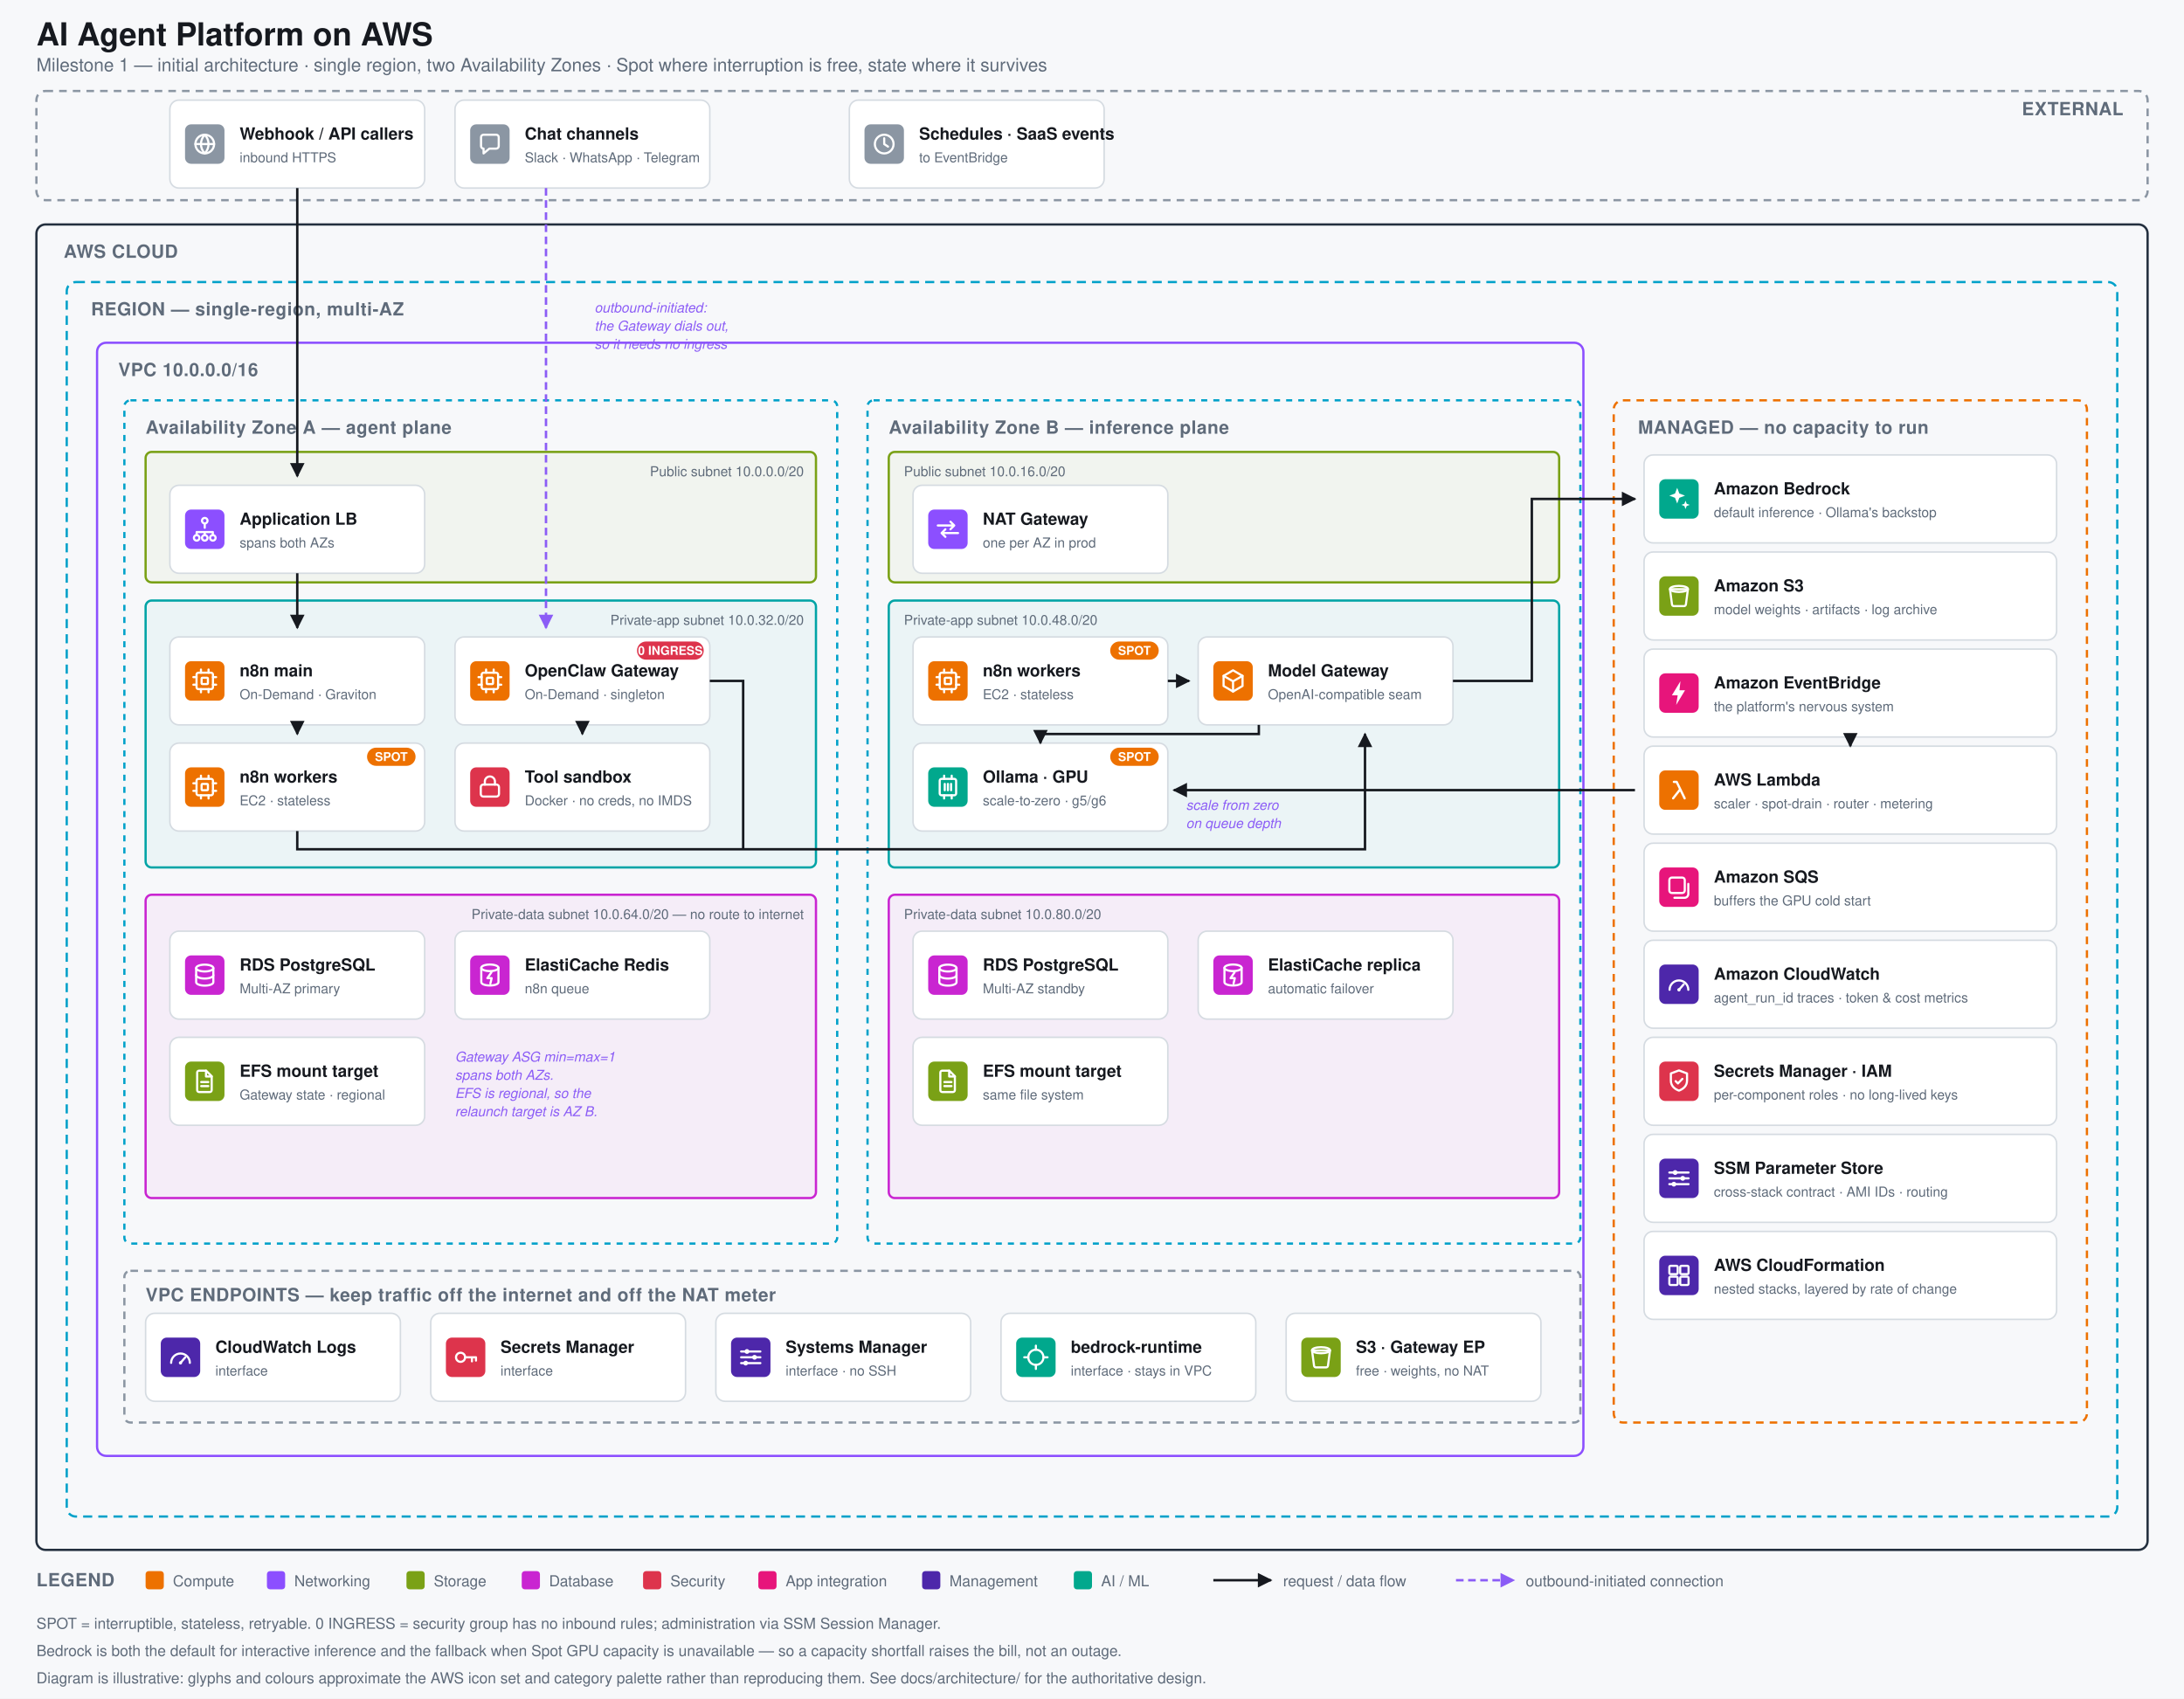
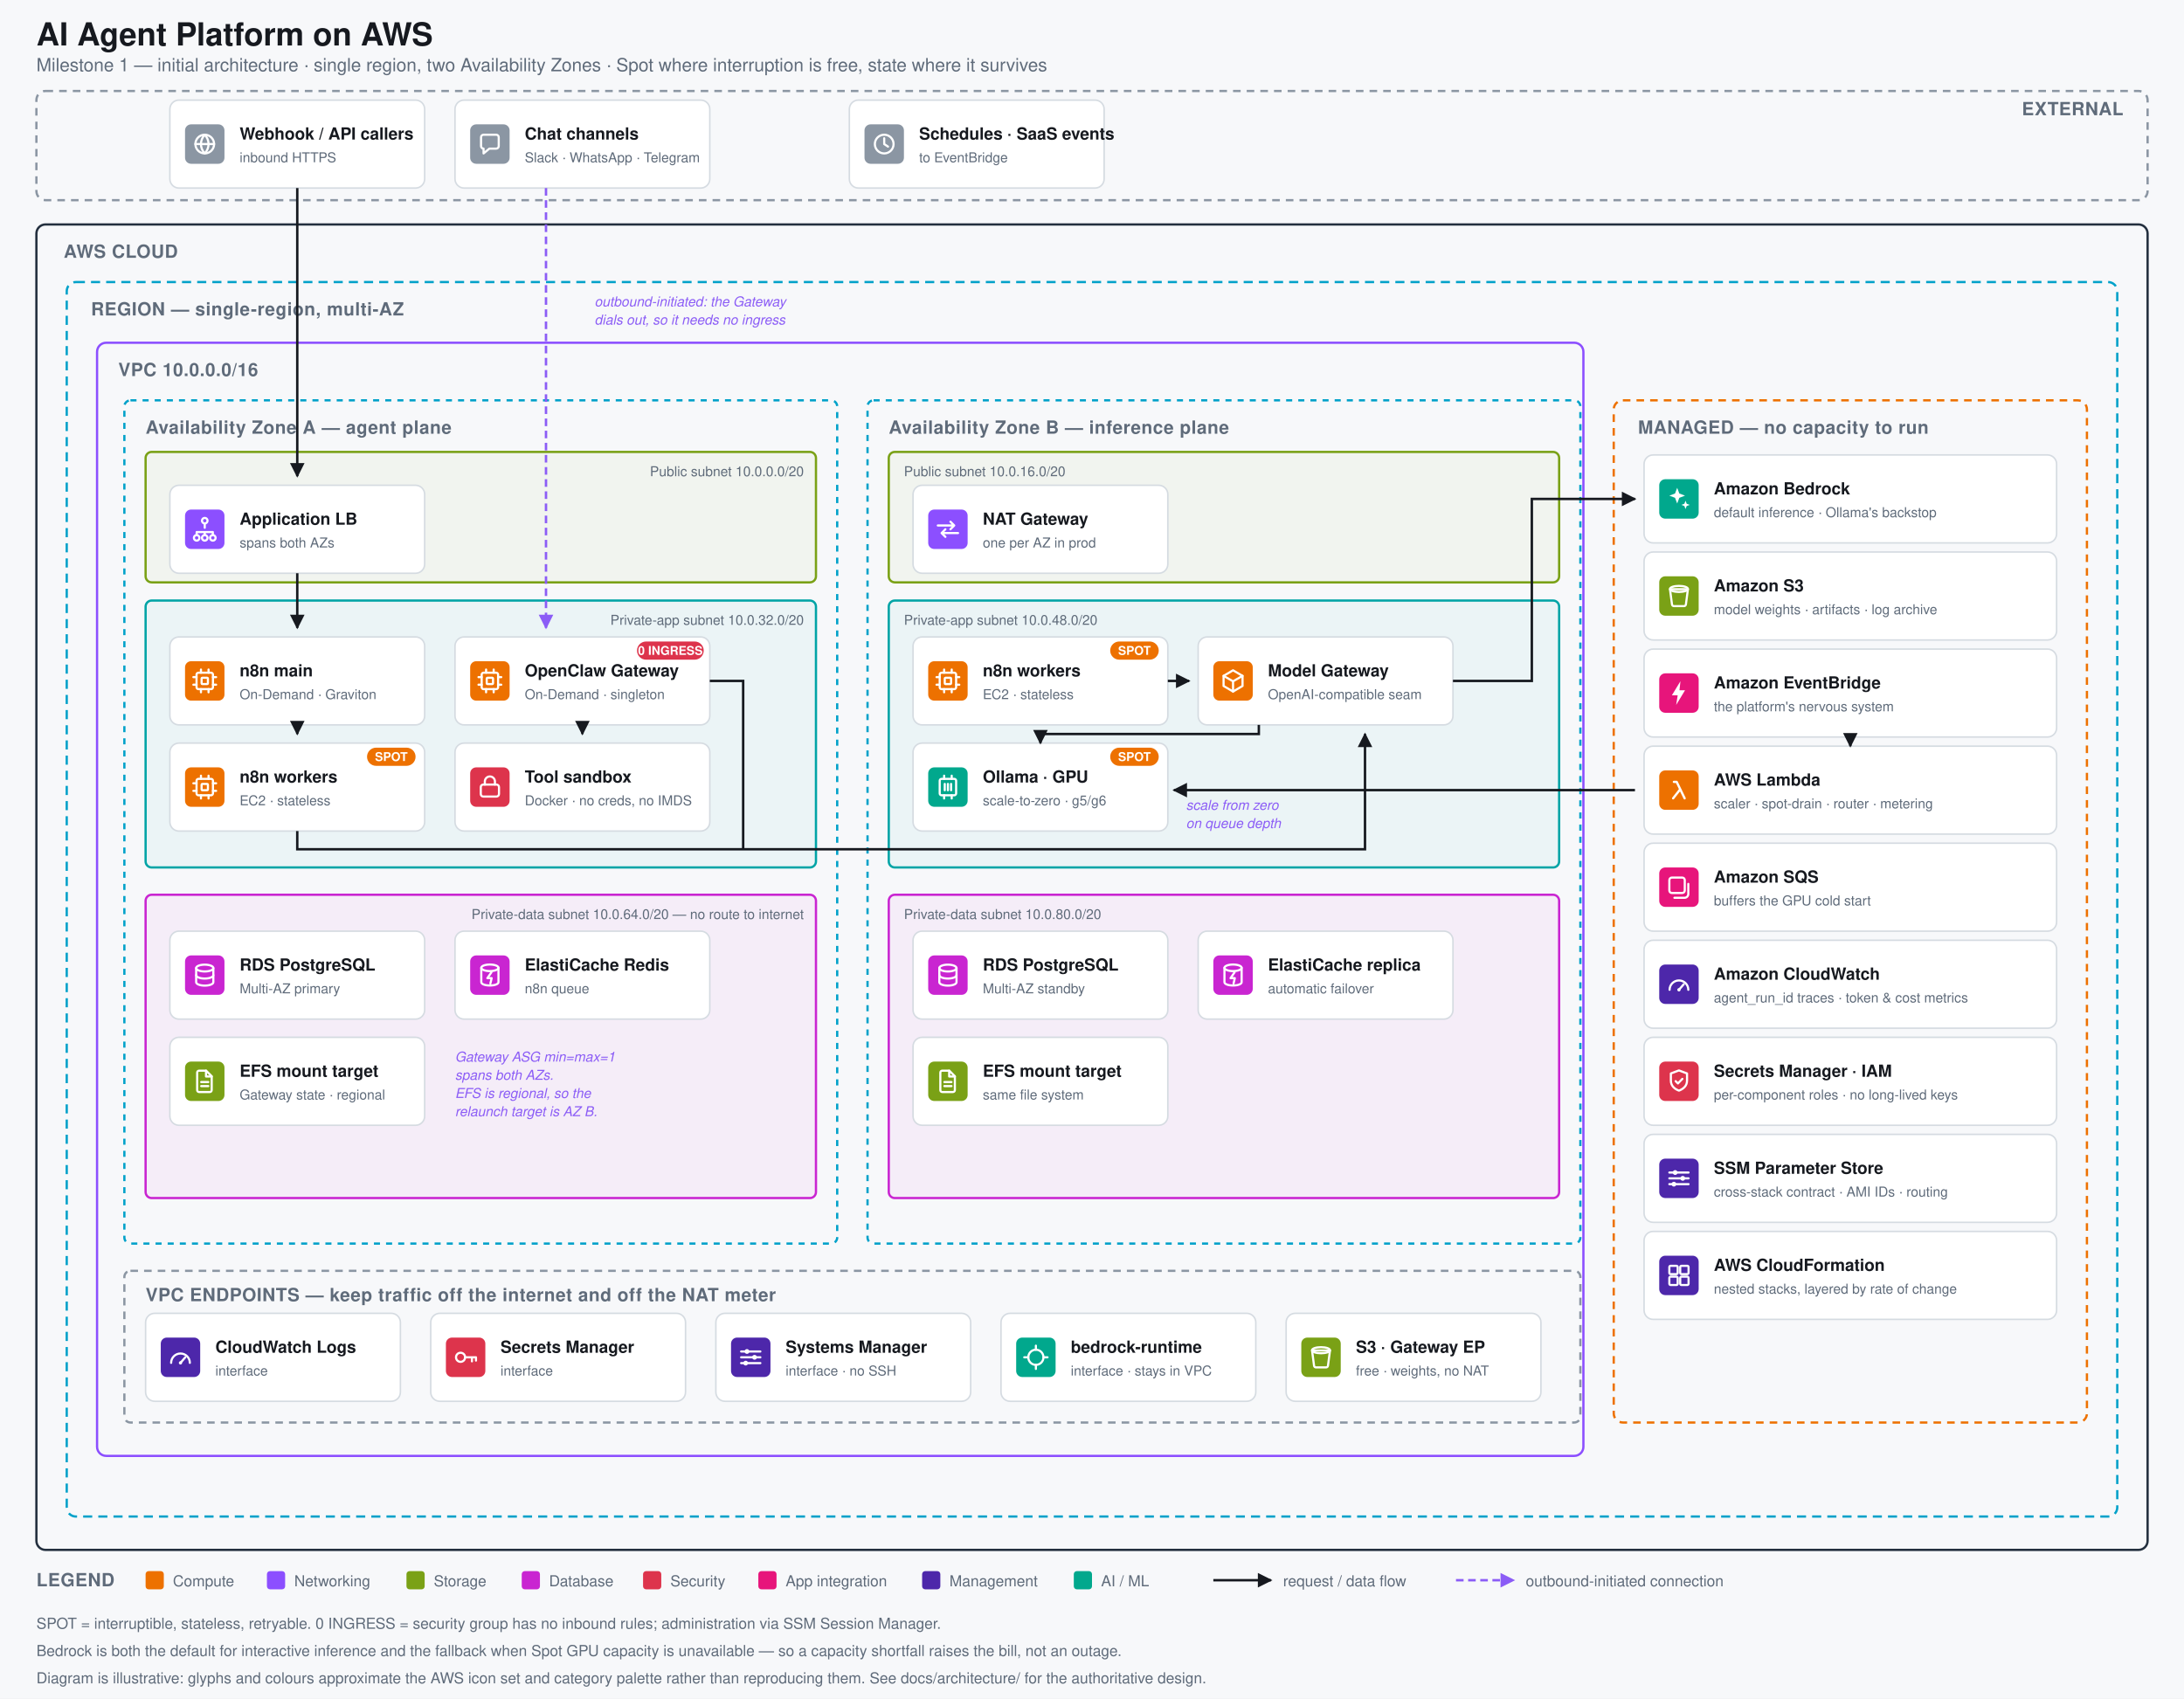
<svg xmlns="http://www.w3.org/2000/svg" viewBox="0 0 1440 1120" width="1440" height="1120" font-family="-apple-system, BlinkMacSystemFont, 'Segoe UI', Helvetica, Arial, sans-serif">
  <style>
    .canvas   { fill: #F7F8FA; }
    .t-title  { fill: #16191F; font-size: 21px; font-weight: 700; }
    .t-sub    { fill: #5F6B7A; font-size: 12px; }
    .t-zone   { fill: #5F6B7A; font-size: 12px; font-weight: 600; letter-spacing: .3px; }
    .t-name   { fill: #16191F; font-size: 11px; font-weight: 600; }
    .t-desc   { fill: #5F6B7A; font-size: 9px; }
    .t-note   { fill: #8B5CF6; font-size: 9px; font-style: italic; }
    .t-legend { fill: #5F6B7A; font-size: 10px; }
    .card     { fill: #FFFFFF; stroke: #D5DBE1; stroke-width: 1; }
    .box      { fill: none; stroke-width: 1.5; }
    .box-cloud{ stroke: #232F3E; }
    .box-reg  { stroke: #00A1C9; stroke-dasharray: 6 4; }
    .box-vpc  { stroke: #8C4FFF; }
    .box-az   { stroke: #00A1C9; stroke-dasharray: 4 4; }
    .box-pub  { stroke: #7AA116; fill: #7AA116; fill-opacity: .05; }
    .box-app  { stroke: #00A4A6; fill: #00A4A6; fill-opacity: .05; }
    .box-data { stroke: #C925D1; fill: #C925D1; fill-opacity: .05; }
    .box-ext  { stroke: #8B96A3; stroke-dasharray: 5 4; }
    .box-mgd  { stroke: #ED7100; stroke-dasharray: 5 4; }
    .flow     { stroke: #16191F; stroke-width: 1.6; fill: none; }
    .flow-d   { stroke: #8B5CF6; stroke-width: 1.6; fill: none; stroke-dasharray: 5 3; }
    .badge    { fill: #DD344C; }
    .badge-t  { fill: #FFFFFF; font-size: 8px; font-weight: 700; }
    .spot     { fill: #ED7100; }

    @media (prefers-color-scheme: dark) {
      .canvas  { fill: #0D1117; }
      .t-title { fill: #E6EDF3; }
      .t-name  { fill: #E6EDF3; }
      .t-sub, .t-zone, .t-desc, .t-legend { fill: #8B949E; }
      .card    { fill: #161B22; stroke: #30363D; }
      .box-cloud { stroke: #8B949E; }
      .flow    { stroke: #E6EDF3; }
    }
  </style>
  <defs>
    <marker id="ah" viewBox="0 0 10 10" refX="9" refY="5" markerWidth="6" markerHeight="6" orient="auto-start-reverse">
      <path d="M 0 0 L 10 5 L 0 10 z" fill="context-stroke" />
    </marker>
    <symbol id="i-ec2" viewBox="0 0 24 24">
      <g fill="none" stroke="#FFFFFF" stroke-width="1.7" stroke-linecap="round" stroke-linejoin="round">
        <rect x="5.5" y="5.5" width="13" height="13" rx="1.5" />
        <rect x="9.5" y="9.5" width="5" height="5" rx="0.5" />
        <path d="M9 5.5V3M15 5.5V3M9 18.5V21M15 18.5V21M5.5 9H3M5.5 15H3M18.5 9H21M18.5 15H21" />
      </g>
    </symbol>
    <symbol id="i-gpu" viewBox="0 0 24 24">
      <g fill="none" stroke="#FFFFFF" stroke-width="1.7" stroke-linecap="round" stroke-linejoin="round">
        <rect x="5.5" y="5.5" width="13" height="13" rx="1.5" />
        <path d="M9.5 9.5v5M12 9.5v5M14.5 9.5v5" />
        <path d="M9 5.5V3M15 5.5V3M9 18.5V21M15 18.5V21" />
      </g>
    </symbol>
    <symbol id="i-lambda" viewBox="0 0 24 24">
      <g fill="none" stroke="#FFFFFF" stroke-width="1.8" stroke-linecap="round" stroke-linejoin="round">
        <path d="M8 5.5h2.2l6.3 13" />
        <path d="M12.8 11.6 7.4 18.5" />
      </g>
    </symbol>
    <symbol id="i-cube" viewBox="0 0 24 24">
      <g fill="none" stroke="#FFFFFF" stroke-width="1.7" stroke-linecap="round" stroke-linejoin="round">
        <path d="M12 3.6 19.5 8v8L12 20.4 4.5 16V8z" />
        <path d="M4.5 8 12 12.3 19.5 8M12 12.3v8.1" />
      </g>
    </symbol>
    <symbol id="i-lock" viewBox="0 0 24 24">
      <g fill="none" stroke="#FFFFFF" stroke-width="1.7" stroke-linecap="round" stroke-linejoin="round">
        <rect x="4.8" y="10" width="14.4" height="9.5" rx="2" />
        <path d="M8 10V7.6a4 4 0 0 1 8 0V10" />
      </g>
    </symbol>
    <symbol id="i-alb" viewBox="0 0 24 24">
      <g fill="none" stroke="#FFFFFF" stroke-width="1.7" stroke-linecap="round" stroke-linejoin="round">
        <circle cx="12" cy="5.2" r="2.2" />
        <circle cx="5.6" cy="18.8" r="2.2" />
        <circle cx="12" cy="18.8" r="2.2" />
        <circle cx="18.4" cy="18.8" r="2.2" />
        <path d="M12 7.4v3.4M5.6 16.6v-2.4h12.8v2.4M12 14.2v2.4" />
      </g>
    </symbol>
    <symbol id="i-nat" viewBox="0 0 24 24">
      <g fill="none" stroke="#FFFFFF" stroke-width="1.7" stroke-linecap="round" stroke-linejoin="round">
        <path d="M4 9h13M14 6l3 3-3 3" />
        <path d="M20 15H7M10 18l-3-3 3-3" />
      </g>
    </symbol>
    <symbol id="i-endpoint" viewBox="0 0 24 24">
      <g fill="none" stroke="#FFFFFF" stroke-width="1.7" stroke-linecap="round" stroke-linejoin="round">
        <circle cx="12" cy="12" r="6" />
        <path d="M12 6V2.8M12 21.2V18M6 12H2.8M21.2 12H18" />
      </g>
    </symbol>
    <symbol id="i-rds" viewBox="0 0 24 24">
      <g fill="none" stroke="#FFFFFF" stroke-width="1.7" stroke-linecap="round" stroke-linejoin="round">
        <ellipse cx="12" cy="6.4" rx="6.8" ry="2.7" />
        <path d="M5.2 6.4v11.2c0 1.5 3 2.7 6.8 2.7s6.8-1.2 6.8-2.7V6.4" />
        <path d="M5.2 12c0 1.5 3 2.7 6.8 2.7s6.8-1.2 6.8-2.7" />
      </g>
    </symbol>
    <symbol id="i-cache" viewBox="0 0 24 24">
      <g fill="none" stroke="#FFFFFF" stroke-width="1.7" stroke-linecap="round" stroke-linejoin="round">
        <ellipse cx="12" cy="6.2" rx="6.8" ry="2.6" />
        <path d="M5.2 6.2v11.4c0 1.5 3 2.6 6.8 2.6s6.8-1.1 6.8-2.6V6.2" />
        <path d="M13.2 9.8 10 14.4h3.4L12.4 18.6" />
      </g>
    </symbol>
    <symbol id="i-efs" viewBox="0 0 24 24">
      <g fill="none" stroke="#FFFFFF" stroke-width="1.7" stroke-linecap="round" stroke-linejoin="round">
        <path d="M7.5 3.6h5.6l4.4 4.4v11a1.5 1.5 0 0 1-1.5 1.5H7.5A1.5 1.5 0 0 1 6 19V5.1a1.5 1.5 0 0 1 1.5-1.5z" />
        <path d="M13 3.6V8.2h4.5" />
        <path d="M9.2 12.6h5.6M9.2 15.8h5.6" />
      </g>
    </symbol>
    <symbol id="i-s3" viewBox="0 0 24 24">
      <g fill="none" stroke="#FFFFFF" stroke-width="1.7" stroke-linecap="round" stroke-linejoin="round">
        <path d="M4.9 6.6h14.2l-1.6 12.1a1.5 1.5 0 0 1-1.5 1.3H8a1.5 1.5 0 0 1-1.5-1.3z" />
        <ellipse cx="12" cy="6.4" rx="7.1" ry="2.4" />
      </g>
    </symbol>
    <symbol id="i-bolt" viewBox="0 0 24 24">
      <path d="M13.2 2.6 6.4 13.8h4.6L9.8 21.4l7-11.6h-4.4z" fill="#FFFFFF" stroke="none" />
    </symbol>
    <symbol id="i-sqs" viewBox="0 0 24 24">
      <g fill="none" stroke="#FFFFFF" stroke-width="1.7" stroke-linecap="round" stroke-linejoin="round">
        <rect x="4.4" y="4.4" width="12.2" height="12.2" rx="2" />
        <path d="M8.4 20.4h8a3 3 0 0 0 3-3v-8" />
      </g>
    </symbol>
    <symbol id="i-cloudwatch" viewBox="0 0 24 24">
      <g fill="none" stroke="#FFFFFF" stroke-width="1.7" stroke-linecap="round" stroke-linejoin="round">
        <path d="M4.6 16.4a7.4 7.4 0 1 1 14.8 0" />
        <path d="M12 16.4 15.8 12" />
        <circle cx="12" cy="16.4" r="1.3" fill="#FFFFFF" stroke="none" />
      </g>
    </symbol>
    <symbol id="i-key" viewBox="0 0 24 24">
      <g fill="none" stroke="#FFFFFF" stroke-width="1.7" stroke-linecap="round" stroke-linejoin="round">
        <circle cx="8" cy="12" r="3.6" />
        <path d="M11.6 12h8.6M17 12v3.2M20.2 12v2.6" />
      </g>
    </symbol>
    <symbol id="i-shield" viewBox="0 0 24 24">
      <g fill="none" stroke="#FFFFFF" stroke-width="1.7" stroke-linecap="round" stroke-linejoin="round">
        <path d="M12 3.4 18.4 5.8v5.6c0 4.2-2.8 6.6-6.4 8-3.6-1.4-6.4-3.8-6.4-8V5.8z" />
        <path d="m9.4 11.9 1.8 1.8 3.5-3.6" />
      </g>
    </symbol>
    <symbol id="i-ssm" viewBox="0 0 24 24">
      <g fill="none" stroke="#FFFFFF" stroke-width="1.7" stroke-linecap="round" stroke-linejoin="round">
        <path d="M4.4 7.4h15.2M4.4 12h15.2M4.4 16.6h15.2" />
        <circle cx="9" cy="7.4" r="1.9" fill="#FFFFFF" stroke="none" />
        <circle cx="15" cy="12" r="1.9" fill="#FFFFFF" stroke="none" />
        <circle cx="8" cy="16.6" r="1.9" fill="#FFFFFF" stroke="none" />
      </g>
    </symbol>
    <symbol id="i-cfn" viewBox="0 0 24 24">
      <g fill="none" stroke="#FFFFFF" stroke-width="1.7" stroke-linecap="round" stroke-linejoin="round">
        <rect x="4.4" y="4.4" width="6.6" height="6.6" rx="1" />
        <rect x="13" y="4.4" width="6.6" height="6.6" rx="1" />
        <rect x="4.4" y="13" width="6.6" height="6.6" rx="1" />
        <rect x="13" y="13" width="6.6" height="6.6" rx="1" />
      </g>
    </symbol>
    <symbol id="i-bedrock" viewBox="0 0 24 24">
      <path d="M10.6 3.2 12.3 7.7 16.8 9.4 12.3 11.1 10.6 15.6 8.9 11.1 4.4 9.4 8.9 7.7z" fill="#FFFFFF" stroke="none" />
      <path d="M17.2 13.4 18.1 15.8 20.5 16.7 18.1 17.6 17.2 20 16.3 17.6 13.9 16.7 16.3 15.8z" fill="#FFFFFF" stroke="none" />
    </symbol>
    <symbol id="i-chat" viewBox="0 0 24 24">
      <g fill="none" stroke="#FFFFFF" stroke-width="1.7" stroke-linecap="round" stroke-linejoin="round">
        <path d="M5 6.6a2 2 0 0 1 2-2h10a2 2 0 0 1 2 2v7a2 2 0 0 1-2 2h-5.4L7 19.4V15.6a2 2 0 0 1-2-2z" />
      </g>
    </symbol>
    <symbol id="i-globe" viewBox="0 0 24 24">
      <g fill="none" stroke="#FFFFFF" stroke-width="1.7" stroke-linecap="round" stroke-linejoin="round">
        <circle cx="12" cy="12" r="7.4" />
        <path d="M4.6 12h14.8" />
        <path d="M12 4.6c2 2.2 3 4.7 3 7.4s-1 5.2-3 7.4c-2-2.2-3-4.7-3-7.4s1-5.2 3-7.4z" />
      </g>
    </symbol>
    <symbol id="i-clock" viewBox="0 0 24 24">
      <g fill="none" stroke="#FFFFFF" stroke-width="1.7" stroke-linecap="round" stroke-linejoin="round">
        <circle cx="12" cy="12" r="7.4" />
        <path d="M12 7.4V12l3 2" />
      </g>
    </symbol>
  </defs>
  <rect class="canvas" width="1440" height="1120" />
  <text class="t-title" x="24" y="30">AI Agent Platform on AWS</text>
  <text class="t-sub" x="24" y="47">Milestone 1 — initial architecture · single region, two Availability Zones · Spot where interruption is free, state where it survives</text>
  <rect class="box box-ext" x="24" y="60" width="1392" height="72" rx="6" />
  <text class="t-zone" x="1400" y="76" text-anchor="end">EXTERNAL</text>
  <g transform="translate(112,66)">
    <rect class="card" width="168" height="58" rx="6" />
    <rect x="10" y="16" width="26" height="26" rx="4" fill="#8B96A3" />
    <use href="#i-globe" x="13" y="19" width="20" height="20" />
    <text class="t-name" x="46" y="26">Webhook / API callers</text>
    <text class="t-desc" x="46" y="41">inbound HTTPS</text>
  </g>
  <g transform="translate(300,66)">
    <rect class="card" width="168" height="58" rx="6" />
    <rect x="10" y="16" width="26" height="26" rx="4" fill="#8B96A3" />
    <use href="#i-chat" x="13" y="19" width="20" height="20" />
    <text class="t-name" x="46" y="26">Chat channels</text>
    <text class="t-desc" x="46" y="41">Slack · WhatsApp · Telegram</text>
  </g>
  <g transform="translate(560,66)">
    <rect class="card" width="168" height="58" rx="6" />
    <rect x="10" y="16" width="26" height="26" rx="4" fill="#8B96A3" />
    <use href="#i-clock" x="13" y="19" width="20" height="20" />
    <text class="t-name" x="46" y="26">Schedules · SaaS events</text>
    <text class="t-desc" x="46" y="41">to EventBridge</text>
  </g>
  <rect class="box box-cloud" x="24" y="148" width="1392" height="874" rx="6" />
  <text class="t-zone" x="42" y="170">AWS CLOUD</text>
  <rect class="box box-reg" x="44" y="186" width="1352" height="814" rx="6" />
  <text class="t-zone" x="60" y="208">REGION — single-region, multi-AZ</text>
  <rect class="box box-vpc" x="64" y="226" width="980" height="734" rx="6" />
  <text class="t-zone" x="78" y="248">VPC  10.0.0.0/16</text>
  <rect class="box box-az" x="82" y="264" width="470" height="556" rx="4" />
  <text class="t-zone" x="96" y="286">Availability Zone A  —  agent plane</text>
  <rect class="box box-pub" x="96" y="298" width="442" height="86" rx="4" />
  <text class="t-desc" x="530" y="314" text-anchor="end">Public subnet  10.0.0.0/20</text>
  <g transform="translate(112,320)">
    <rect class="card" width="168" height="58" rx="6" />
    <rect x="10" y="16" width="26" height="26" rx="4" fill="#8C4FFF" />
    <use href="#i-alb" x="13" y="19" width="20" height="20" />
    <text class="t-name" x="46" y="26">Application LB</text>
    <text class="t-desc" x="46" y="41">spans both AZs</text>
  </g>
  <rect class="box box-app" x="96" y="396" width="442" height="176" rx="4" />
  <text class="t-desc" x="530" y="412" text-anchor="end">Private-app subnet  10.0.32.0/20</text>
  <g transform="translate(112,420)">
    <rect class="card" width="168" height="58" rx="6" />
    <rect x="10" y="16" width="26" height="26" rx="4" fill="#ED7100" />
    <use href="#i-ec2" x="13" y="19" width="20" height="20" />
    <text class="t-name" x="46" y="26">n8n main</text>
    <text class="t-desc" x="46" y="41">On-Demand · Graviton</text>
  </g>
  <g transform="translate(300,420)">
    <rect class="card" width="168" height="58" rx="6" />
    <rect x="10" y="16" width="26" height="26" rx="4" fill="#ED7100" />
    <use href="#i-ec2" x="13" y="19" width="20" height="20" />
    <text class="t-name" x="46" y="26">OpenClaw Gateway</text>
    <text class="t-desc" x="46" y="41">On-Demand · singleton</text>
    <rect class="badge" x="120" y="3" width="44" height="12" rx="6" />
    <text class="badge-t" x="142" y="11.8" text-anchor="middle">0 INGRESS</text>
  </g>
  <g transform="translate(112,490)">
    <rect class="card" width="168" height="58" rx="6" />
    <rect x="10" y="16" width="26" height="26" rx="4" fill="#ED7100" />
    <use href="#i-ec2" x="13" y="19" width="20" height="20" />
    <text class="t-name" x="46" y="26">n8n workers</text>
    <text class="t-desc" x="46" y="41">EC2 · stateless</text>
    <rect class="spot" x="130" y="3" width="32" height="12" rx="6" />
    <text class="badge-t" x="146" y="11.8" text-anchor="middle">SPOT</text>
  </g>
  <g transform="translate(300,490)">
    <rect class="card" width="168" height="58" rx="6" />
    <rect x="10" y="16" width="26" height="26" rx="4" fill="#DD344C" />
    <use href="#i-lock" x="13" y="19" width="20" height="20" />
    <text class="t-name" x="46" y="26">Tool sandbox</text>
    <text class="t-desc" x="46" y="41">Docker · no creds, no IMDS</text>
  </g>
  <rect class="box box-data" x="96" y="590" width="442" height="200" rx="4" />
  <text class="t-desc" x="530" y="606" text-anchor="end">Private-data subnet  10.0.64.0/20  —  no route to internet</text>
  <g transform="translate(112,614)">
    <rect class="card" width="168" height="58" rx="6" />
    <rect x="10" y="16" width="26" height="26" rx="4" fill="#C925D1" />
    <use href="#i-rds" x="13" y="19" width="20" height="20" />
    <text class="t-name" x="46" y="26">RDS PostgreSQL</text>
    <text class="t-desc" x="46" y="41">Multi-AZ primary</text>
  </g>
  <g transform="translate(300,614)">
    <rect class="card" width="168" height="58" rx="6" />
    <rect x="10" y="16" width="26" height="26" rx="4" fill="#C925D1" />
    <use href="#i-cache" x="13" y="19" width="20" height="20" />
    <text class="t-name" x="46" y="26">ElastiCache Redis</text>
    <text class="t-desc" x="46" y="41">n8n queue</text>
  </g>
  <g transform="translate(112,684)">
    <rect class="card" width="168" height="58" rx="6" />
    <rect x="10" y="16" width="26" height="26" rx="4" fill="#7AA116" />
    <use href="#i-efs" x="13" y="19" width="20" height="20" />
    <text class="t-name" x="46" y="26">EFS mount target</text>
    <text class="t-desc" x="46" y="41">Gateway state · regional</text>
  </g>
  <text class="t-note" x="300" y="700">Gateway ASG min=max=1</text>
  <text class="t-note" x="300" y="712">spans both AZs.</text>
  <text class="t-note" x="300" y="724">EFS is regional, so the</text>
  <text class="t-note" x="300" y="736">relaunch target is AZ B.</text>
  <rect class="box box-az" x="572" y="264" width="470" height="556" rx="4" />
  <text class="t-zone" x="586" y="286">Availability Zone B  —  inference plane</text>
  <rect class="box box-pub" x="586" y="298" width="442" height="86" rx="4" />
  <text class="t-desc" x="596" y="314">Public subnet  10.0.16.0/20</text>
  <g transform="translate(602,320)">
    <rect class="card" width="168" height="58" rx="6" />
    <rect x="10" y="16" width="26" height="26" rx="4" fill="#8C4FFF" />
    <use href="#i-nat" x="13" y="19" width="20" height="20" />
    <text class="t-name" x="46" y="26">NAT Gateway</text>
    <text class="t-desc" x="46" y="41">one per AZ in prod</text>
  </g>
  <rect class="box box-app" x="586" y="396" width="442" height="176" rx="4" />
  <text class="t-desc" x="596" y="412">Private-app subnet  10.0.48.0/20</text>
  <g transform="translate(602,420)">
    <rect class="card" width="168" height="58" rx="6" />
    <rect x="10" y="16" width="26" height="26" rx="4" fill="#ED7100" />
    <use href="#i-ec2" x="13" y="19" width="20" height="20" />
    <text class="t-name" x="46" y="26">n8n workers</text>
    <text class="t-desc" x="46" y="41">EC2 · stateless</text>
    <rect class="spot" x="130" y="3" width="32" height="12" rx="6" />
    <text class="badge-t" x="146" y="11.8" text-anchor="middle">SPOT</text>
  </g>
  <g transform="translate(790,420)">
    <rect class="card" width="168" height="58" rx="6" />
    <rect x="10" y="16" width="26" height="26" rx="4" fill="#ED7100" />
    <use href="#i-cube" x="13" y="19" width="20" height="20" />
    <text class="t-name" x="46" y="26">Model Gateway</text>
    <text class="t-desc" x="46" y="41">OpenAI-compatible seam</text>
  </g>
  <g transform="translate(602,490)">
    <rect class="card" width="168" height="58" rx="6" />
    <rect x="10" y="16" width="26" height="26" rx="4" fill="#01A88D" />
    <use href="#i-gpu" x="13" y="19" width="20" height="20" />
    <text class="t-name" x="46" y="26">Ollama · GPU</text>
    <text class="t-desc" x="46" y="41">scale-to-zero · g5/g6</text>
    <rect class="spot" x="130" y="3" width="32" height="12" rx="6" />
    <text class="badge-t" x="146" y="11.8" text-anchor="middle">SPOT</text>
  </g>
  <rect class="box box-data" x="586" y="590" width="442" height="200" rx="4" />
  <text class="t-desc" x="596" y="606">Private-data subnet  10.0.80.0/20</text>
  <g transform="translate(602,614)">
    <rect class="card" width="168" height="58" rx="6" />
    <rect x="10" y="16" width="26" height="26" rx="4" fill="#C925D1" />
    <use href="#i-rds" x="13" y="19" width="20" height="20" />
    <text class="t-name" x="46" y="26">RDS PostgreSQL</text>
    <text class="t-desc" x="46" y="41">Multi-AZ standby</text>
  </g>
  <g transform="translate(790,614)">
    <rect class="card" width="168" height="58" rx="6" />
    <rect x="10" y="16" width="26" height="26" rx="4" fill="#C925D1" />
    <use href="#i-cache" x="13" y="19" width="20" height="20" />
    <text class="t-name" x="46" y="26">ElastiCache replica</text>
    <text class="t-desc" x="46" y="41">automatic failover</text>
  </g>
  <g transform="translate(602,684)">
    <rect class="card" width="168" height="58" rx="6" />
    <rect x="10" y="16" width="26" height="26" rx="4" fill="#7AA116" />
    <use href="#i-efs" x="13" y="19" width="20" height="20" />
    <text class="t-name" x="46" y="26">EFS mount target</text>
    <text class="t-desc" x="46" y="41">same file system</text>
  </g>
  <rect class="box box-ext" x="82" y="838" width="960" height="100" rx="4" />
  <text class="t-zone" x="96" y="858">VPC ENDPOINTS — keep traffic off the internet and off the NAT meter</text>
  <g transform="translate(96,866)">
    <rect class="card" width="168" height="58" rx="6" />
    <rect x="10" y="16" width="26" height="26" rx="4" fill="#4D27AA" />
    <use href="#i-cloudwatch" x="13" y="19" width="20" height="20" />
    <text class="t-name" x="46" y="26">CloudWatch Logs</text>
    <text class="t-desc" x="46" y="41">interface</text>
  </g>
  <g transform="translate(284,866)">
    <rect class="card" width="168" height="58" rx="6" />
    <rect x="10" y="16" width="26" height="26" rx="4" fill="#DD344C" />
    <use href="#i-key" x="13" y="19" width="20" height="20" />
    <text class="t-name" x="46" y="26">Secrets Manager</text>
    <text class="t-desc" x="46" y="41">interface</text>
  </g>
  <g transform="translate(472,866)">
    <rect class="card" width="168" height="58" rx="6" />
    <rect x="10" y="16" width="26" height="26" rx="4" fill="#4D27AA" />
    <use href="#i-ssm" x="13" y="19" width="20" height="20" />
    <text class="t-name" x="46" y="26">Systems Manager</text>
    <text class="t-desc" x="46" y="41">interface · no SSH</text>
  </g>
  <g transform="translate(660,866)">
    <rect class="card" width="168" height="58" rx="6" />
    <rect x="10" y="16" width="26" height="26" rx="4" fill="#01A88D" />
    <use href="#i-endpoint" x="13" y="19" width="20" height="20" />
    <text class="t-name" x="46" y="26">bedrock-runtime</text>
    <text class="t-desc" x="46" y="41">interface · stays in VPC</text>
  </g>
  <g transform="translate(848,866)">
    <rect class="card" width="168" height="58" rx="6" />
    <rect x="10" y="16" width="26" height="26" rx="4" fill="#7AA116" />
    <use href="#i-s3" x="13" y="19" width="20" height="20" />
    <text class="t-name" x="46" y="26">S3 · Gateway EP</text>
    <text class="t-desc" x="46" y="41">free · weights, no NAT</text>
  </g>
  <rect class="box box-mgd" x="1064" y="264" width="312" height="674" rx="6" />
  <text class="t-zone" x="1080" y="286">MANAGED — no capacity to run</text>
  <g transform="translate(1084,300)">
    <rect class="card" width="272" height="58" rx="6" />
    <rect x="10" y="16" width="26" height="26" rx="4" fill="#01A88D" />
    <use href="#i-bedrock" x="13" y="19" width="20" height="20" />
    <text class="t-name" x="46" y="26">Amazon Bedrock</text>
    <text class="t-desc" x="46" y="41">default inference · Ollama's backstop</text>
  </g>
  <g transform="translate(1084,364)">
    <rect class="card" width="272" height="58" rx="6" />
    <rect x="10" y="16" width="26" height="26" rx="4" fill="#7AA116" />
    <use href="#i-s3" x="13" y="19" width="20" height="20" />
    <text class="t-name" x="46" y="26">Amazon S3</text>
    <text class="t-desc" x="46" y="41">model weights · artifacts · log archive</text>
  </g>
  <g transform="translate(1084,428)">
    <rect class="card" width="272" height="58" rx="6" />
    <rect x="10" y="16" width="26" height="26" rx="4" fill="#E7157B" />
    <use href="#i-bolt" x="13" y="19" width="20" height="20" />
    <text class="t-name" x="46" y="26">Amazon EventBridge</text>
    <text class="t-desc" x="46" y="41">the platform's nervous system</text>
  </g>
  <g transform="translate(1084,492)">
    <rect class="card" width="272" height="58" rx="6" />
    <rect x="10" y="16" width="26" height="26" rx="4" fill="#ED7100" />
    <use href="#i-lambda" x="13" y="19" width="20" height="20" />
    <text class="t-name" x="46" y="26">AWS Lambda</text>
    <text class="t-desc" x="46" y="41">scaler · spot-drain · router · metering</text>
  </g>
  <g transform="translate(1084,556)">
    <rect class="card" width="272" height="58" rx="6" />
    <rect x="10" y="16" width="26" height="26" rx="4" fill="#E7157B" />
    <use href="#i-sqs" x="13" y="19" width="20" height="20" />
    <text class="t-name" x="46" y="26">Amazon SQS</text>
    <text class="t-desc" x="46" y="41">buffers the GPU cold start</text>
  </g>
  <g transform="translate(1084,620)">
    <rect class="card" width="272" height="58" rx="6" />
    <rect x="10" y="16" width="26" height="26" rx="4" fill="#4D27AA" />
    <use href="#i-cloudwatch" x="13" y="19" width="20" height="20" />
    <text class="t-name" x="46" y="26">Amazon CloudWatch</text>
    <text class="t-desc" x="46" y="41">agent_run_id traces · token &amp; cost metrics</text>
  </g>
  <g transform="translate(1084,684)">
    <rect class="card" width="272" height="58" rx="6" />
    <rect x="10" y="16" width="26" height="26" rx="4" fill="#DD344C" />
    <use href="#i-shield" x="13" y="19" width="20" height="20" />
    <text class="t-name" x="46" y="26">Secrets Manager · IAM</text>
    <text class="t-desc" x="46" y="41">per-component roles · no long-lived keys</text>
  </g>
  <g transform="translate(1084,748)">
    <rect class="card" width="272" height="58" rx="6" />
    <rect x="10" y="16" width="26" height="26" rx="4" fill="#4D27AA" />
    <use href="#i-ssm" x="13" y="19" width="20" height="20" />
    <text class="t-name" x="46" y="26">SSM Parameter Store</text>
    <text class="t-desc" x="46" y="41">cross-stack contract · AMI IDs · routing</text>
  </g>
  <g transform="translate(1084,812)">
    <rect class="card" width="272" height="58" rx="6" />
    <rect x="10" y="16" width="26" height="26" rx="4" fill="#4D27AA" />
    <use href="#i-cfn" x="13" y="19" width="20" height="20" />
    <text class="t-name" x="46" y="26">AWS CloudFormation</text>
    <text class="t-desc" x="46" y="41">nested stacks, layered by rate of change</text>
  </g>
  <path class="flow" d="M 196 124 L 196 314" marker-end="url(#ah)" />
  <path class="flow-d" d="M 360 124 L 360 414" marker-end="url(#ah)" />
-   <text class="t-note" x="392" y="206">outbound-initiated:</text>
-   <text class="t-note" x="392" y="218">the Gateway dials out,</text>
-   <text class="t-note" x="392" y="230">so it needs no ingress</text>
+   <text class="t-note" x="392" y="202">outbound-initiated: the Gateway</text>
+   <text class="t-note" x="392" y="214">dials out, so it needs no ingress</text>
  <path class="flow" d="M 196 378 L 196 414" marker-end="url(#ah)" />
  <path class="flow" d="M 196 478 L 196 484" marker-end="url(#ah)" />
  <path class="flow" d="M 384 478 L 384 484" marker-end="url(#ah)" />
  <path class="flow" d="M 196 548 L 196 560 L 900 560 L 900 484" marker-end="url(#ah)" />
  <path class="flow" d="M 468 449 L 490 449 L 490 560" />
  <path class="flow" d="M 770 449 L 784 449" marker-end="url(#ah)" />
  <path class="flow" d="M 958 449 L 1010 449 L 1010 329 L 1078 329" marker-end="url(#ah)" />
  <path class="flow" d="M 830 478 L 830 484 L 686 484 L 686 490" marker-end="url(#ah)" />
  <path class="flow" d="M 1220 486 L 1220 492" marker-end="url(#ah)" />
  <path class="flow" d="M 1078 521 L 774 521" marker-end="url(#ah)" />
  <text class="t-note" x="782" y="534">scale from zero</text>
  <text class="t-note" x="782" y="546">on queue depth</text>
  <text class="t-zone" x="24" y="1046">LEGEND</text>
  <rect x="96" y="1036" width="12" height="12" rx="2" fill="#ED7100" />
  <text class="t-legend" x="114" y="1046">Compute</text>
  <rect x="176" y="1036" width="12" height="12" rx="2" fill="#8C4FFF" />
  <text class="t-legend" x="194" y="1046">Networking</text>
  <rect x="268" y="1036" width="12" height="12" rx="2" fill="#7AA116" />
  <text class="t-legend" x="286" y="1046">Storage</text>
  <rect x="344" y="1036" width="12" height="12" rx="2" fill="#C925D1" />
  <text class="t-legend" x="362" y="1046">Database</text>
  <rect x="424" y="1036" width="12" height="12" rx="2" fill="#DD344C" />
  <text class="t-legend" x="442" y="1046">Security</text>
  <rect x="500" y="1036" width="12" height="12" rx="2" fill="#E7157B" />
  <text class="t-legend" x="518" y="1046">App integration</text>
  <rect x="608" y="1036" width="12" height="12" rx="2" fill="#4D27AA" />
  <text class="t-legend" x="626" y="1046">Management</text>
  <rect x="708" y="1036" width="12" height="12" rx="2" fill="#01A88D" />
  <text class="t-legend" x="726" y="1046">AI / ML</text>
  <path class="flow" d="M 800 1042 L 838 1042" marker-end="url(#ah)" />
  <text class="t-legend" x="846" y="1046">request / data flow</text>
  <path class="flow-d" d="M 960 1042 L 998 1042" marker-end="url(#ah)" />
  <text class="t-legend" x="1006" y="1046">outbound-initiated connection</text>
  <text class="t-legend" x="24" y="1074">SPOT = interruptible, stateless, retryable.  0 INGRESS = security group has no inbound rules; administration via SSM Session Manager.</text>
  <text class="t-legend" x="24" y="1092">Bedrock is both the default for interactive inference and the fallback when Spot GPU capacity is unavailable — so a capacity shortfall raises the bill, not an outage.</text>
  <text class="t-legend" x="24" y="1110">Diagram is illustrative: glyphs and colours approximate the AWS icon set and category palette rather than reproducing them. See docs/architecture/ for the authoritative design.</text>
</svg>
